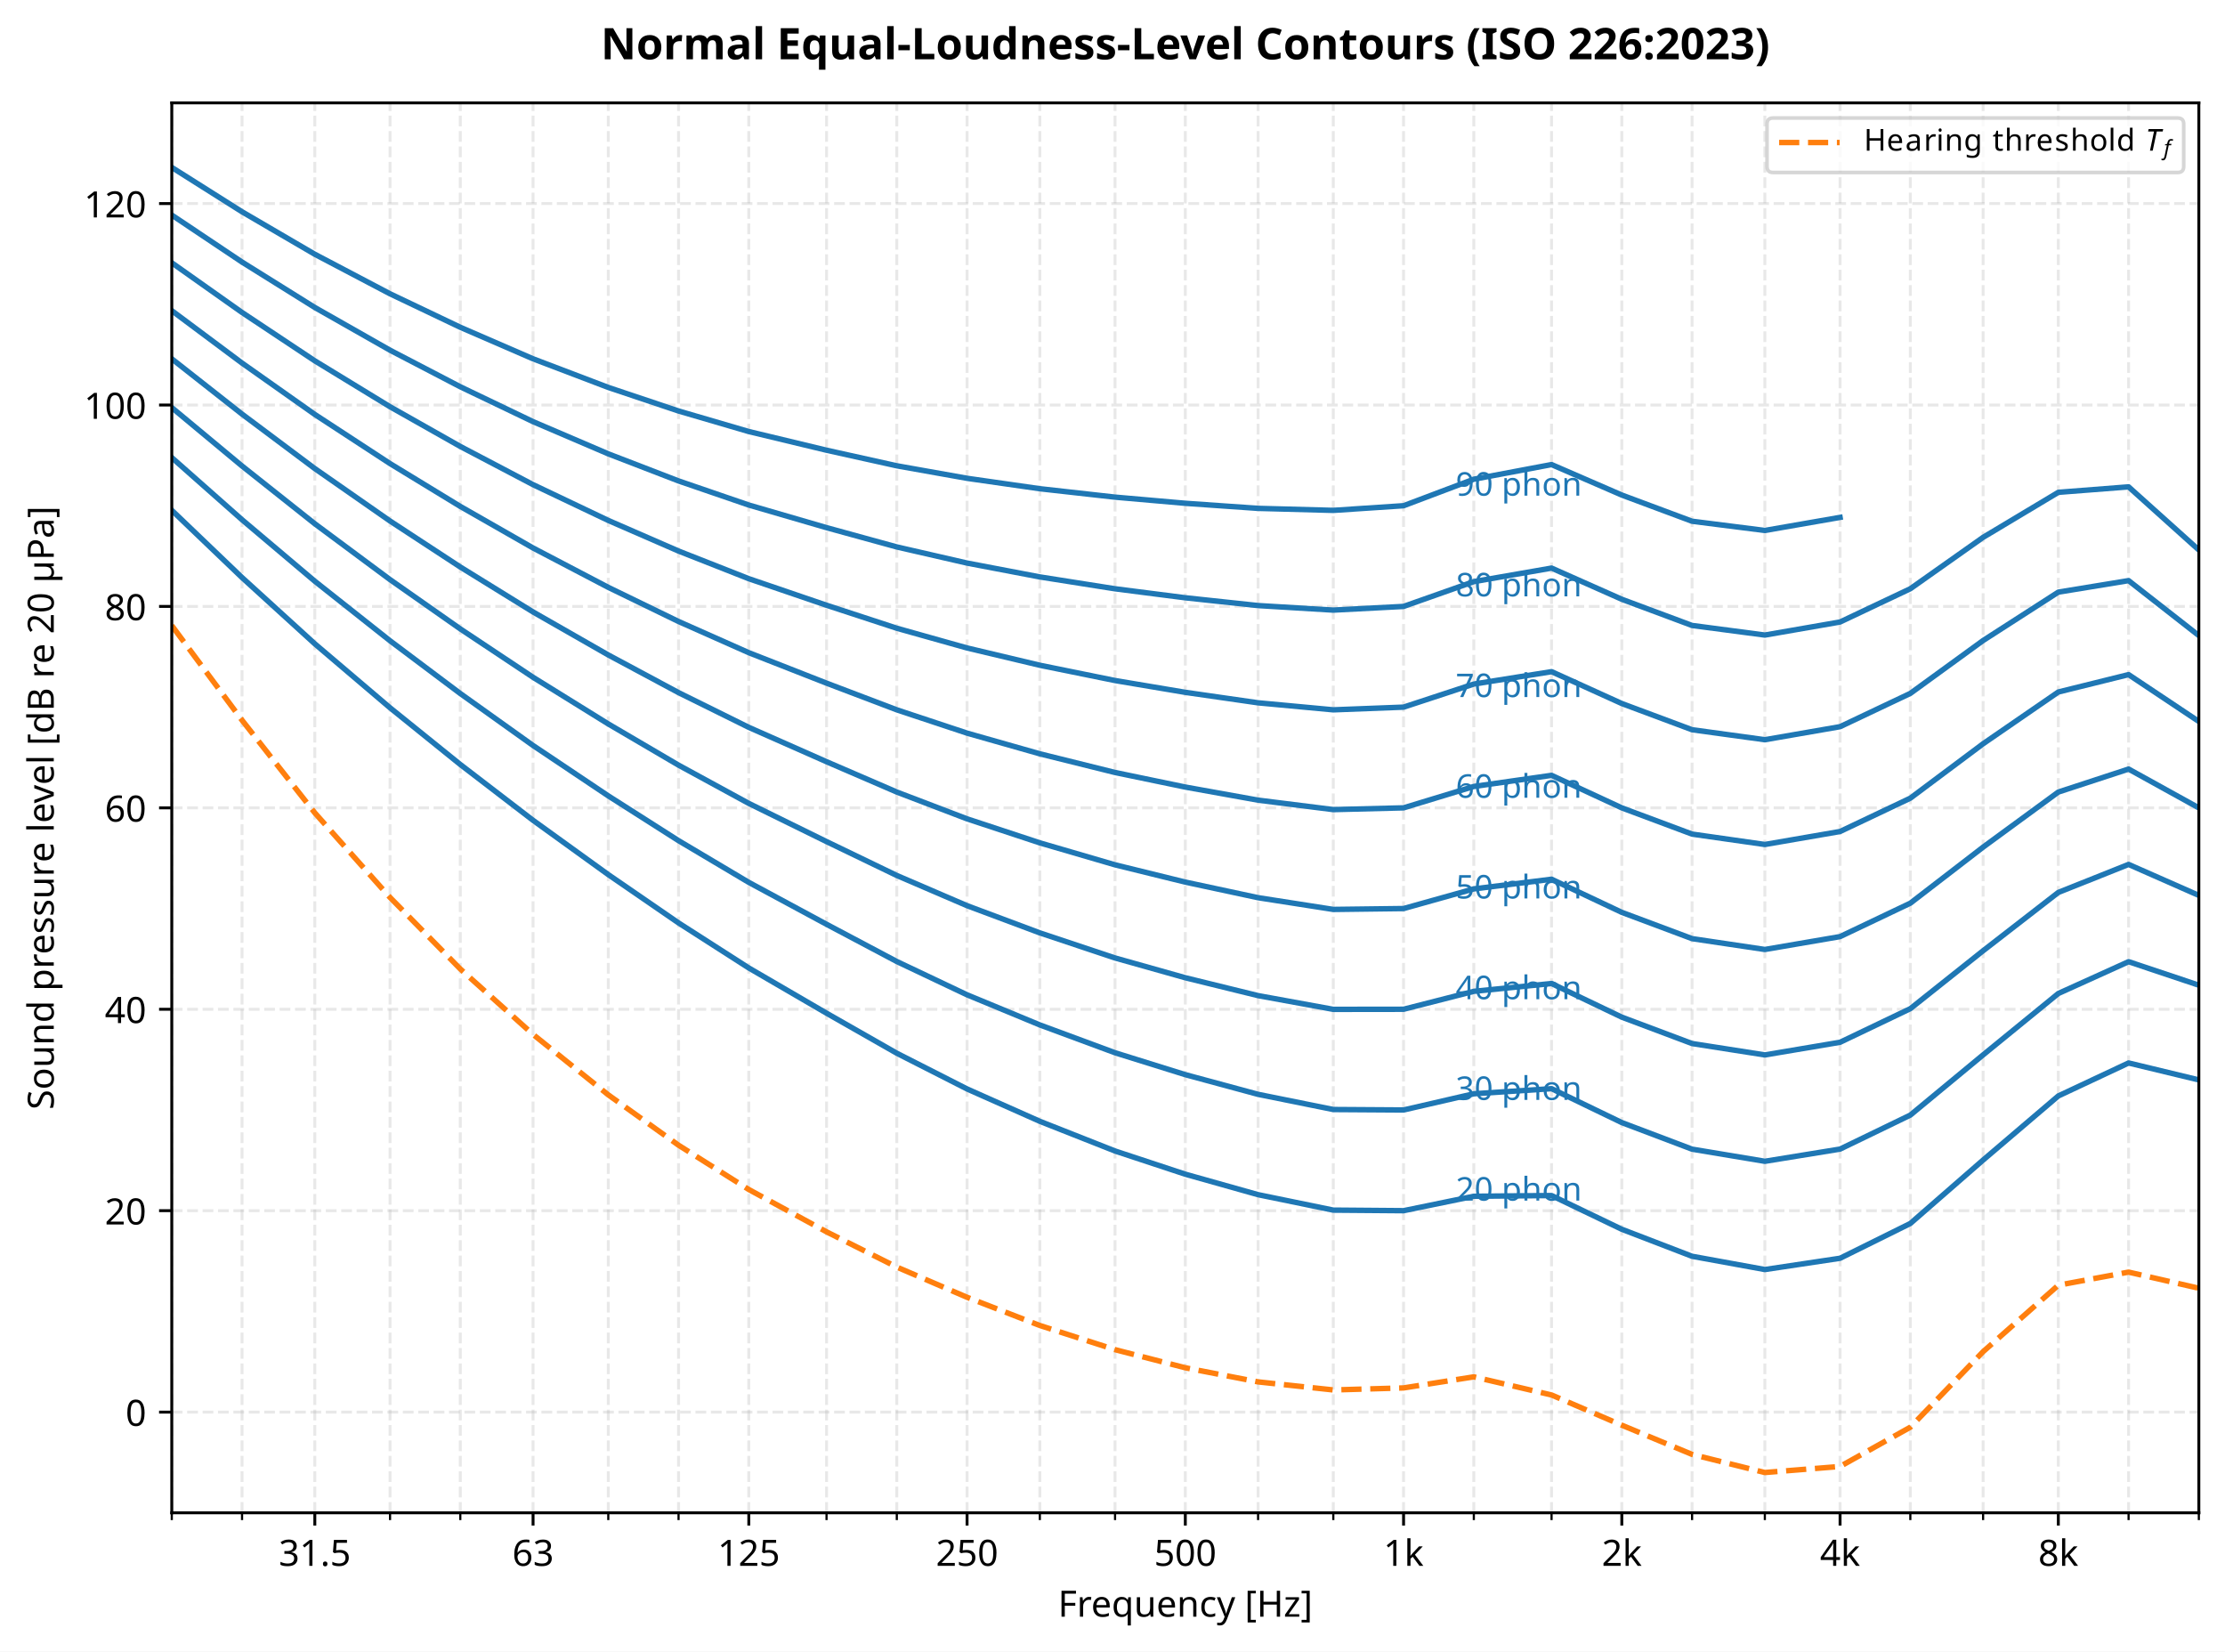
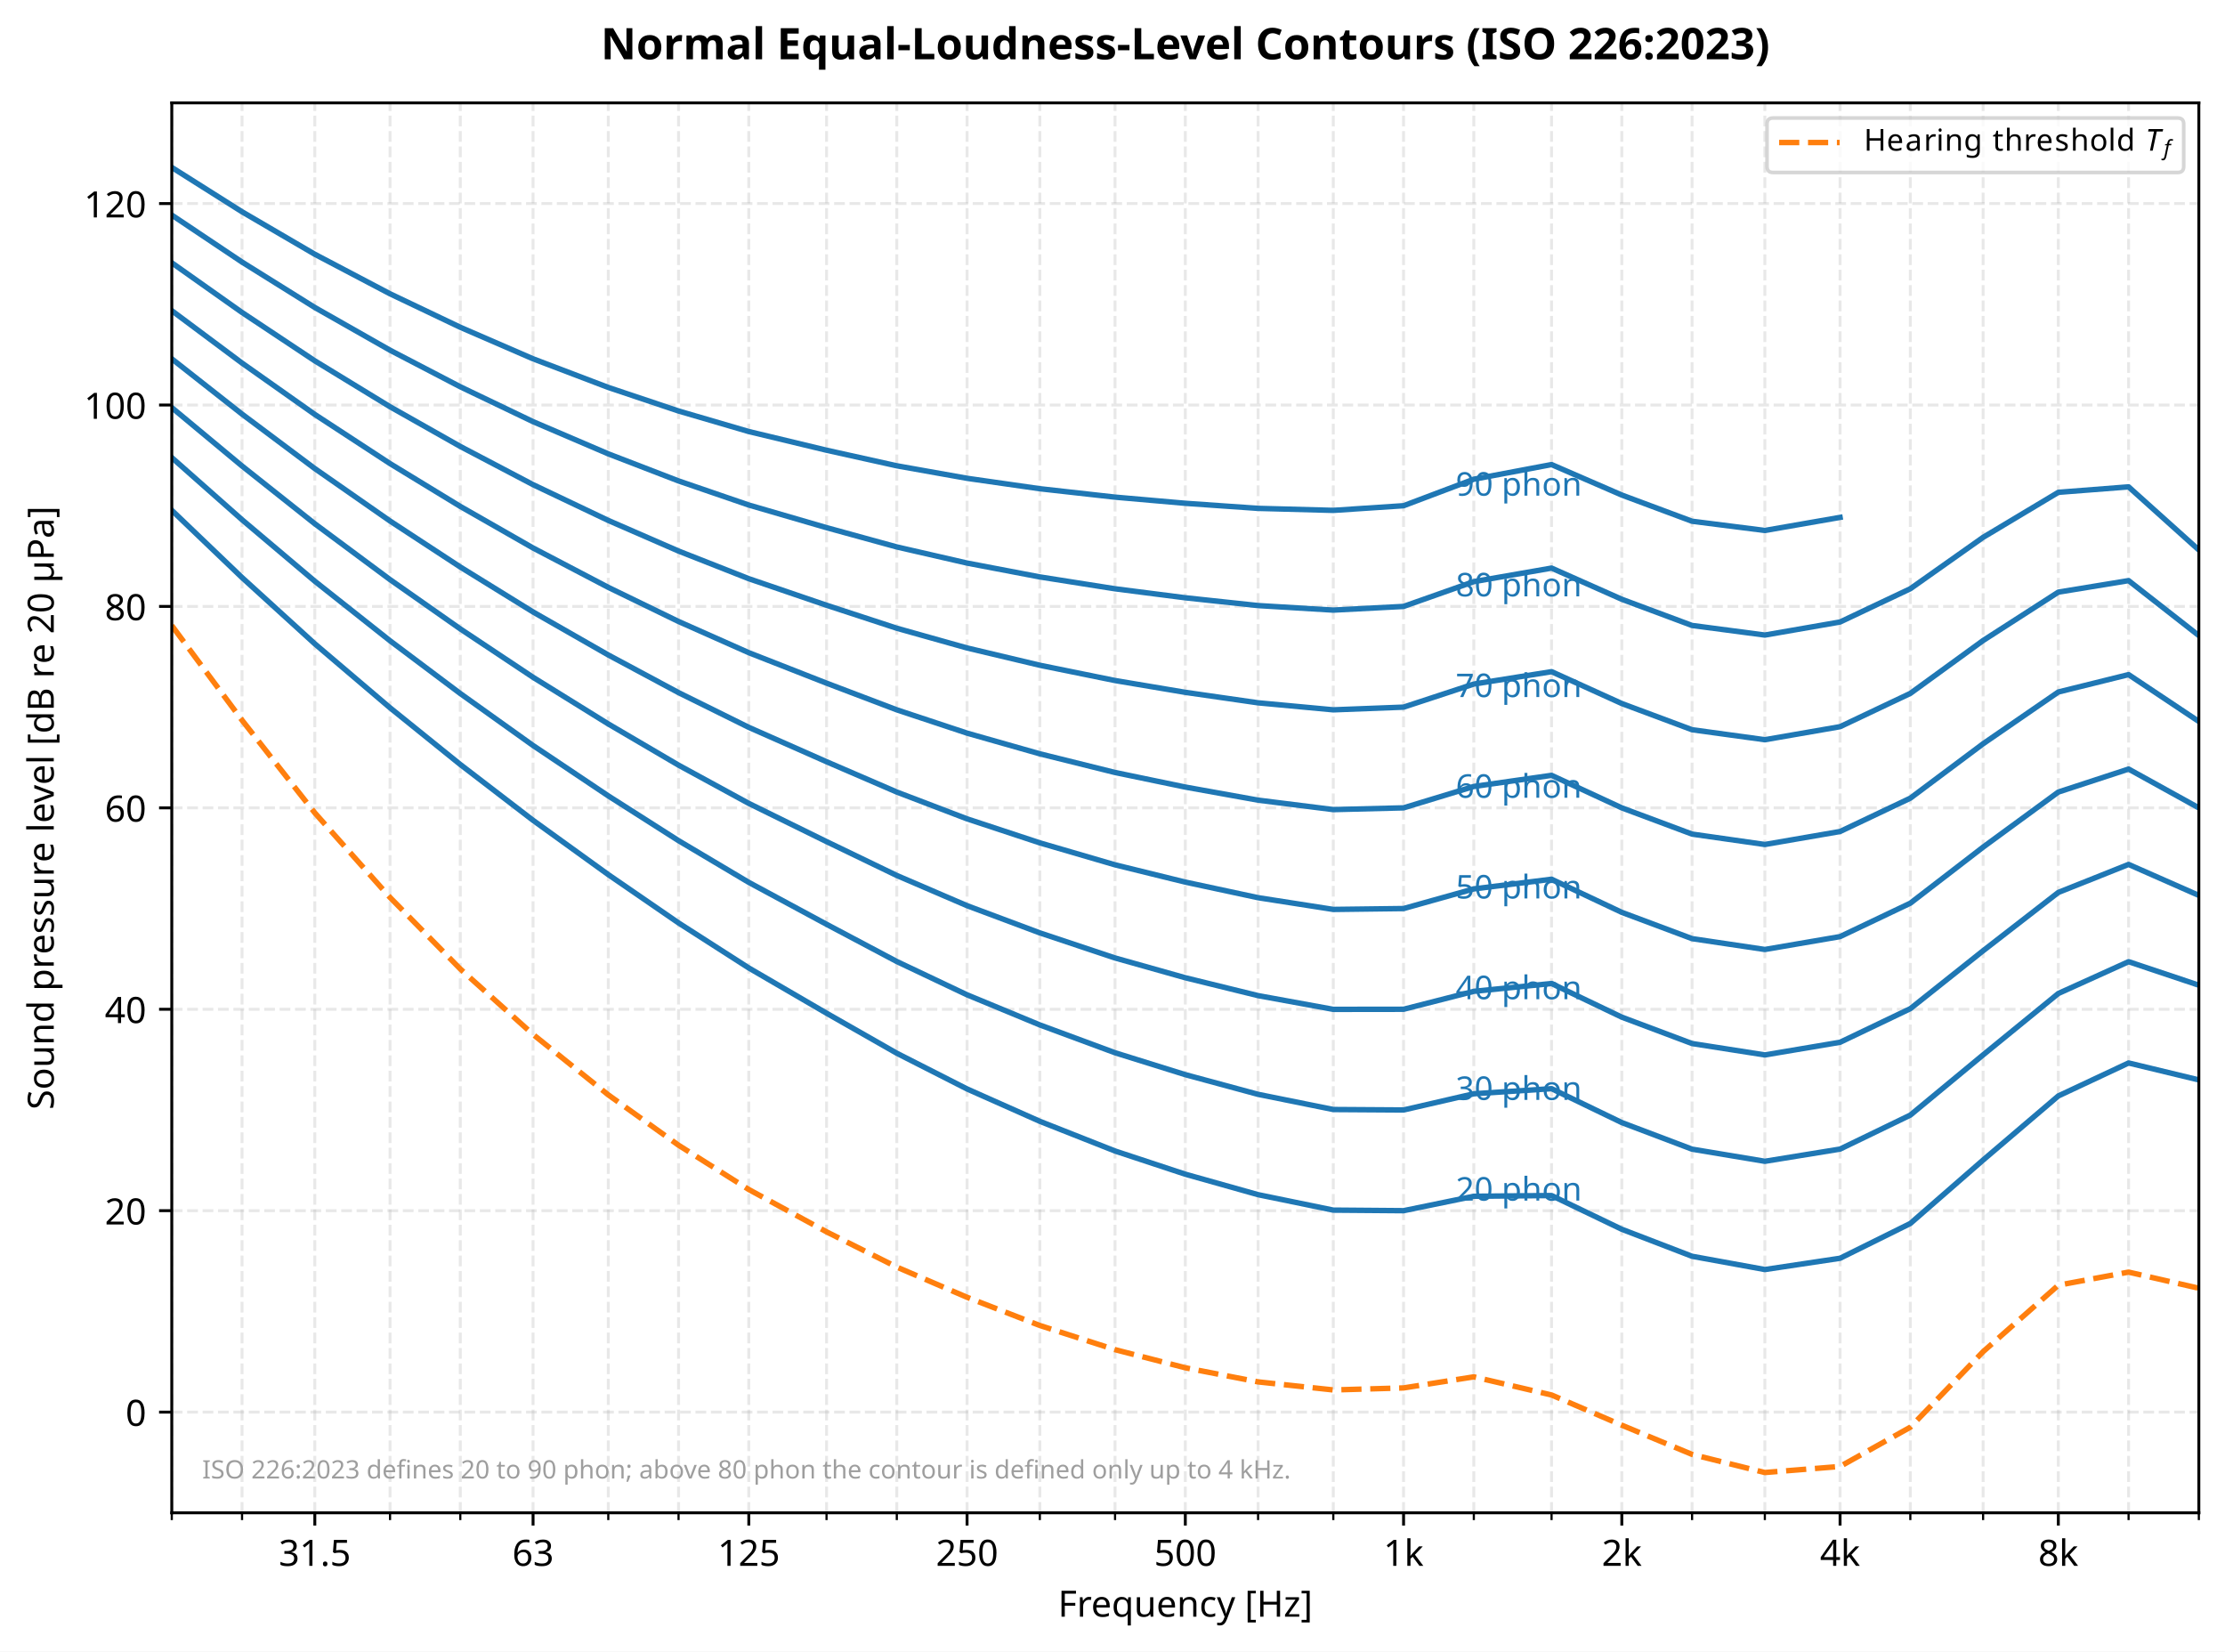
<svg xmlns="http://www.w3.org/2000/svg" xmlns:xlink="http://www.w3.org/1999/xlink" width="612.488pt" height="454.6pt" viewBox="0 0 612.488 454.6" version="1.1">
  <defs>
    <style type="text/css">*{stroke-linejoin: round; stroke-linecap: butt}</style>
  </defs>
  <g id="figure_1">
    <g id="patch_1">
      <path d="M 0 454.6  L 612.488 454.6  L 612.488 0  L 0 0  z " style="fill: #ffffff" />
    </g>
    <g id="axes_1">
      <g id="patch_2">
        <path d="M 47.288 416.398  L 605.288 416.398  L 605.288 28.318  L 47.288 28.318  z " style="fill: #ffffff" />
      </g>
      <g id="matplotlib.axis_1">
        <g id="xtick_1">
          <g id="line2d_1">
            <path d="M 86.661 416.398  L 86.661 28.318  " clip-path="url(#p8d607be130)" style="fill: none; stroke-dasharray: 2.96,1.28; stroke-dashoffset: 0; stroke: #b0b0b0; stroke-opacity: 0.3; stroke-width: 0.8" />
          </g>
          <g id="line2d_2">
            <defs>
              <path id="m3d27035b55" d="M 0 0  L 0 3.5  " style="stroke: #000000; stroke-width: 0.8" />
            </defs>
            <g>
              <use xlink:href="#m3d27035b55" x="86.661" y="416.398" style="stroke: #000000; stroke-width: 0.8" />
            </g>
          </g>
          <g id="text_1">
            <text style="font-size: 10px; font-family: sans-serif; text-anchor: middle" x="86.661" y="430.996" transform="rotate(-0 86.66141 430.9958)">31.5</text>
          </g>
        </g>
        <g id="xtick_2">
          <g id="line2d_3">
            <path d="M 146.741 416.398  L 146.741 28.318  " clip-path="url(#p8d607be130)" style="fill: none; stroke-dasharray: 2.96,1.28; stroke-dashoffset: 0; stroke: #b0b0b0; stroke-opacity: 0.3; stroke-width: 0.8" />
          </g>
          <g id="line2d_4">
            <g>
              <use xlink:href="#m3d27035b55" x="146.741" y="416.398" style="stroke: #000000; stroke-width: 0.8" />
            </g>
          </g>
          <g id="text_2">
            <text style="font-size: 10px; font-family: sans-serif; text-anchor: middle" x="146.741" y="430.996" transform="rotate(-0 146.7408 430.9958)">63</text>
          </g>
        </g>
        <g id="xtick_3">
          <g id="line2d_5">
            <path d="M 206.13 416.398  L 206.13 28.318  " clip-path="url(#p8d607be130)" style="fill: none; stroke-dasharray: 2.96,1.28; stroke-dashoffset: 0; stroke: #b0b0b0; stroke-opacity: 0.3; stroke-width: 0.8" />
          </g>
          <g id="line2d_6">
            <g>
              <use xlink:href="#m3d27035b55" x="206.13" y="416.398" style="stroke: #000000; stroke-width: 0.8" />
            </g>
          </g>
          <g id="text_3">
            <text style="font-size: 10px; font-family: sans-serif; text-anchor: middle" x="206.13" y="430.996" transform="rotate(-0 206.1295 430.9958)">125</text>
          </g>
        </g>
        <g id="xtick_4">
          <g id="line2d_7">
            <path d="M 266.209 416.398  L 266.209 28.318  " clip-path="url(#p8d607be130)" style="fill: none; stroke-dasharray: 2.96,1.28; stroke-dashoffset: 0; stroke: #b0b0b0; stroke-opacity: 0.3; stroke-width: 0.8" />
          </g>
          <g id="line2d_8">
            <g>
              <use xlink:href="#m3d27035b55" x="266.209" y="416.398" style="stroke: #000000; stroke-width: 0.8" />
            </g>
          </g>
          <g id="text_4">
            <text style="font-size: 10px; font-family: sans-serif; text-anchor: middle" x="266.209" y="430.996" transform="rotate(-0 266.2089 430.9958)">250</text>
          </g>
        </g>
        <g id="xtick_5">
          <g id="line2d_9">
            <path d="M 326.288 416.398  L 326.288 28.318  " clip-path="url(#p8d607be130)" style="fill: none; stroke-dasharray: 2.96,1.28; stroke-dashoffset: 0; stroke: #b0b0b0; stroke-opacity: 0.3; stroke-width: 0.8" />
          </g>
          <g id="line2d_10">
            <g>
              <use xlink:href="#m3d27035b55" x="326.288" y="416.398" style="stroke: #000000; stroke-width: 0.8" />
            </g>
          </g>
          <g id="text_5">
            <text style="font-size: 10px; font-family: sans-serif; text-anchor: middle" x="326.288" y="430.996" transform="rotate(-0 326.2883 430.9958)">500</text>
          </g>
        </g>
        <g id="xtick_6">
          <g id="line2d_11">
            <path d="M 386.368 416.398  L 386.368 28.318  " clip-path="url(#p8d607be130)" style="fill: none; stroke-dasharray: 2.96,1.28; stroke-dashoffset: 0; stroke: #b0b0b0; stroke-opacity: 0.3; stroke-width: 0.8" />
          </g>
          <g id="line2d_12">
            <g>
              <use xlink:href="#m3d27035b55" x="386.368" y="416.398" style="stroke: #000000; stroke-width: 0.8" />
            </g>
          </g>
          <g id="text_6">
            <text style="font-size: 10px; font-family: sans-serif; text-anchor: middle" x="386.368" y="430.997" transform="rotate(-0 386.3677 430.9966)">1k</text>
          </g>
        </g>
        <g id="xtick_7">
          <g id="line2d_13">
            <path d="M 446.447 416.398  L 446.447 28.318  " clip-path="url(#p8d607be130)" style="fill: none; stroke-dasharray: 2.96,1.28; stroke-dashoffset: 0; stroke: #b0b0b0; stroke-opacity: 0.3; stroke-width: 0.8" />
          </g>
          <g id="line2d_14">
            <g>
              <use xlink:href="#m3d27035b55" x="446.447" y="416.398" style="stroke: #000000; stroke-width: 0.8" />
            </g>
          </g>
          <g id="text_7">
            <text style="font-size: 10px; font-family: sans-serif; text-anchor: middle" x="446.447" y="430.997" transform="rotate(-0 446.447 430.9966)">2k</text>
          </g>
        </g>
        <g id="xtick_8">
          <g id="line2d_15">
            <path d="M 506.526 416.398  L 506.526 28.318  " clip-path="url(#p8d607be130)" style="fill: none; stroke-dasharray: 2.96,1.28; stroke-dashoffset: 0; stroke: #b0b0b0; stroke-opacity: 0.3; stroke-width: 0.8" />
          </g>
          <g id="line2d_16">
            <g>
              <use xlink:href="#m3d27035b55" x="506.526" y="416.398" style="stroke: #000000; stroke-width: 0.8" />
            </g>
          </g>
          <g id="text_8">
            <text style="font-size: 10px; font-family: sans-serif; text-anchor: middle" x="506.526" y="430.997" transform="rotate(-0 506.5264 430.9966)">4k</text>
          </g>
        </g>
        <g id="xtick_9">
          <g id="line2d_17">
            <path d="M 566.606 416.398  L 566.606 28.318  " clip-path="url(#p8d607be130)" style="fill: none; stroke-dasharray: 2.96,1.28; stroke-dashoffset: 0; stroke: #b0b0b0; stroke-opacity: 0.3; stroke-width: 0.8" />
          </g>
          <g id="line2d_18">
            <g>
              <use xlink:href="#m3d27035b55" x="566.606" y="416.398" style="stroke: #000000; stroke-width: 0.8" />
            </g>
          </g>
          <g id="text_9">
            <text style="font-size: 10px; font-family: sans-serif; text-anchor: middle" x="566.606" y="430.997" transform="rotate(-0 566.6058 430.9966)">8k</text>
          </g>
        </g>
        <g id="xtick_10">
          <g id="line2d_19">
            <path d="M 47.288 416.398  L 47.288 28.318  " clip-path="url(#p8d607be130)" style="fill: none; stroke-dasharray: 2.96,1.28; stroke-dashoffset: 0; stroke: #b0b0b0; stroke-opacity: 0.3; stroke-width: 0.8" />
          </g>
          <g id="line2d_20">
            <defs>
              <path id="md1b22fa4b4" d="M 0 0  L 0 2  " style="stroke: #000000; stroke-width: 0.6" />
            </defs>
            <g>
              <use xlink:href="#md1b22fa4b4" x="47.288" y="416.398" style="stroke: #000000; stroke-width: 0.6" />
            </g>
          </g>
        </g>
        <g id="xtick_11">
          <g id="line2d_21">
            <path d="M 66.63 416.398  L 66.63 28.318  " clip-path="url(#p8d607be130)" style="fill: none; stroke-dasharray: 2.96,1.28; stroke-dashoffset: 0; stroke: #b0b0b0; stroke-opacity: 0.3; stroke-width: 0.8" />
          </g>
          <g id="line2d_22">
            <g>
              <use xlink:href="#md1b22fa4b4" x="66.63" y="416.398" style="stroke: #000000; stroke-width: 0.6" />
            </g>
          </g>
        </g>
        <g id="xtick_12">
          <g id="line2d_23">
            <path d="M 107.368 416.398  L 107.368 28.318  " clip-path="url(#p8d607be130)" style="fill: none; stroke-dasharray: 2.96,1.28; stroke-dashoffset: 0; stroke: #b0b0b0; stroke-opacity: 0.3; stroke-width: 0.8" />
          </g>
          <g id="line2d_24">
            <g>
              <use xlink:href="#md1b22fa4b4" x="107.368" y="416.398" style="stroke: #000000; stroke-width: 0.6" />
            </g>
          </g>
        </g>
        <g id="xtick_13">
          <g id="line2d_25">
            <path d="M 126.709 416.398  L 126.709 28.318  " clip-path="url(#p8d607be130)" style="fill: none; stroke-dasharray: 2.96,1.28; stroke-dashoffset: 0; stroke: #b0b0b0; stroke-opacity: 0.3; stroke-width: 0.8" />
          </g>
          <g id="line2d_26">
            <g>
              <use xlink:href="#md1b22fa4b4" x="126.709" y="416.398" style="stroke: #000000; stroke-width: 0.6" />
            </g>
          </g>
        </g>
        <g id="xtick_14">
          <g id="line2d_27">
            <path d="M 167.447 416.398  L 167.447 28.318  " clip-path="url(#p8d607be130)" style="fill: none; stroke-dasharray: 2.96,1.28; stroke-dashoffset: 0; stroke: #b0b0b0; stroke-opacity: 0.3; stroke-width: 0.8" />
          </g>
          <g id="line2d_28">
            <g>
              <use xlink:href="#md1b22fa4b4" x="167.447" y="416.398" style="stroke: #000000; stroke-width: 0.6" />
            </g>
          </g>
        </g>
        <g id="xtick_15">
          <g id="line2d_29">
            <path d="M 186.788 416.398  L 186.788 28.318  " clip-path="url(#p8d607be130)" style="fill: none; stroke-dasharray: 2.96,1.28; stroke-dashoffset: 0; stroke: #b0b0b0; stroke-opacity: 0.3; stroke-width: 0.8" />
          </g>
          <g id="line2d_30">
            <g>
              <use xlink:href="#md1b22fa4b4" x="186.788" y="416.398" style="stroke: #000000; stroke-width: 0.6" />
            </g>
          </g>
        </g>
        <g id="xtick_16">
          <g id="line2d_31">
            <path d="M 227.526 416.398  L 227.526 28.318  " clip-path="url(#p8d607be130)" style="fill: none; stroke-dasharray: 2.96,1.28; stroke-dashoffset: 0; stroke: #b0b0b0; stroke-opacity: 0.3; stroke-width: 0.8" />
          </g>
          <g id="line2d_32">
            <g>
              <use xlink:href="#md1b22fa4b4" x="227.526" y="416.398" style="stroke: #000000; stroke-width: 0.6" />
            </g>
          </g>
        </g>
        <g id="xtick_17">
          <g id="line2d_33">
            <path d="M 246.868 416.398  L 246.868 28.318  " clip-path="url(#p8d607be130)" style="fill: none; stroke-dasharray: 2.96,1.28; stroke-dashoffset: 0; stroke: #b0b0b0; stroke-opacity: 0.3; stroke-width: 0.8" />
          </g>
          <g id="line2d_34">
            <g>
              <use xlink:href="#md1b22fa4b4" x="246.868" y="416.398" style="stroke: #000000; stroke-width: 0.6" />
            </g>
          </g>
        </g>
        <g id="xtick_18">
          <g id="line2d_35">
            <path d="M 286.241 416.398  L 286.241 28.318  " clip-path="url(#p8d607be130)" style="fill: none; stroke-dasharray: 2.96,1.28; stroke-dashoffset: 0; stroke: #b0b0b0; stroke-opacity: 0.3; stroke-width: 0.8" />
          </g>
          <g id="line2d_36">
            <g>
              <use xlink:href="#md1b22fa4b4" x="286.241" y="416.398" style="stroke: #000000; stroke-width: 0.6" />
            </g>
          </g>
        </g>
        <g id="xtick_19">
          <g id="line2d_37">
            <path d="M 306.947 416.398  L 306.947 28.318  " clip-path="url(#p8d607be130)" style="fill: none; stroke-dasharray: 2.96,1.28; stroke-dashoffset: 0; stroke: #b0b0b0; stroke-opacity: 0.3; stroke-width: 0.8" />
          </g>
          <g id="line2d_38">
            <g>
              <use xlink:href="#md1b22fa4b4" x="306.947" y="416.398" style="stroke: #000000; stroke-width: 0.6" />
            </g>
          </g>
        </g>
        <g id="xtick_20">
          <g id="line2d_39">
            <path d="M 346.32 416.398  L 346.32 28.318  " clip-path="url(#p8d607be130)" style="fill: none; stroke-dasharray: 2.96,1.28; stroke-dashoffset: 0; stroke: #b0b0b0; stroke-opacity: 0.3; stroke-width: 0.8" />
          </g>
          <g id="line2d_40">
            <g>
              <use xlink:href="#md1b22fa4b4" x="346.32" y="416.398" style="stroke: #000000; stroke-width: 0.6" />
            </g>
          </g>
        </g>
        <g id="xtick_21">
          <g id="line2d_41">
            <path d="M 367.026 416.398  L 367.026 28.318  " clip-path="url(#p8d607be130)" style="fill: none; stroke-dasharray: 2.96,1.28; stroke-dashoffset: 0; stroke: #b0b0b0; stroke-opacity: 0.3; stroke-width: 0.8" />
          </g>
          <g id="line2d_42">
            <g>
              <use xlink:href="#md1b22fa4b4" x="367.026" y="416.398" style="stroke: #000000; stroke-width: 0.6" />
            </g>
          </g>
        </g>
        <g id="xtick_22">
          <g id="line2d_43">
            <path d="M 405.709 416.398  L 405.709 28.318  " clip-path="url(#p8d607be130)" style="fill: none; stroke-dasharray: 2.96,1.28; stroke-dashoffset: 0; stroke: #b0b0b0; stroke-opacity: 0.3; stroke-width: 0.8" />
          </g>
          <g id="line2d_44">
            <g>
              <use xlink:href="#md1b22fa4b4" x="405.709" y="416.398" style="stroke: #000000; stroke-width: 0.6" />
            </g>
          </g>
        </g>
        <g id="xtick_23">
          <g id="line2d_45">
            <path d="M 427.106 416.398  L 427.106 28.318  " clip-path="url(#p8d607be130)" style="fill: none; stroke-dasharray: 2.96,1.28; stroke-dashoffset: 0; stroke: #b0b0b0; stroke-opacity: 0.3; stroke-width: 0.8" />
          </g>
          <g id="line2d_46">
            <g>
              <use xlink:href="#md1b22fa4b4" x="427.106" y="416.398" style="stroke: #000000; stroke-width: 0.6" />
            </g>
          </g>
        </g>
        <g id="xtick_24">
          <g id="line2d_47">
            <path d="M 465.788 416.398  L 465.788 28.318  " clip-path="url(#p8d607be130)" style="fill: none; stroke-dasharray: 2.96,1.28; stroke-dashoffset: 0; stroke: #b0b0b0; stroke-opacity: 0.3; stroke-width: 0.8" />
          </g>
          <g id="line2d_48">
            <g>
              <use xlink:href="#md1b22fa4b4" x="465.788" y="416.398" style="stroke: #000000; stroke-width: 0.6" />
            </g>
          </g>
        </g>
        <g id="xtick_25">
          <g id="line2d_49">
            <path d="M 485.82 416.398  L 485.82 28.318  " clip-path="url(#p8d607be130)" style="fill: none; stroke-dasharray: 2.96,1.28; stroke-dashoffset: 0; stroke: #b0b0b0; stroke-opacity: 0.3; stroke-width: 0.8" />
          </g>
          <g id="line2d_50">
            <g>
              <use xlink:href="#md1b22fa4b4" x="485.82" y="416.398" style="stroke: #000000; stroke-width: 0.6" />
            </g>
          </g>
        </g>
        <g id="xtick_26">
          <g id="line2d_51">
            <path d="M 525.868 416.398  L 525.868 28.318  " clip-path="url(#p8d607be130)" style="fill: none; stroke-dasharray: 2.96,1.28; stroke-dashoffset: 0; stroke: #b0b0b0; stroke-opacity: 0.3; stroke-width: 0.8" />
          </g>
          <g id="line2d_52">
            <g>
              <use xlink:href="#md1b22fa4b4" x="525.868" y="416.398" style="stroke: #000000; stroke-width: 0.6" />
            </g>
          </g>
        </g>
        <g id="xtick_27">
          <g id="line2d_53">
            <path d="M 545.9 416.398  L 545.9 28.318  " clip-path="url(#p8d607be130)" style="fill: none; stroke-dasharray: 2.96,1.28; stroke-dashoffset: 0; stroke: #b0b0b0; stroke-opacity: 0.3; stroke-width: 0.8" />
          </g>
          <g id="line2d_54">
            <g>
              <use xlink:href="#md1b22fa4b4" x="545.9" y="416.398" style="stroke: #000000; stroke-width: 0.6" />
            </g>
          </g>
        </g>
        <g id="xtick_28">
          <g id="line2d_55">
            <path d="M 585.947 416.398  L 585.947 28.318  " clip-path="url(#p8d607be130)" style="fill: none; stroke-dasharray: 2.96,1.28; stroke-dashoffset: 0; stroke: #b0b0b0; stroke-opacity: 0.3; stroke-width: 0.8" />
          </g>
          <g id="line2d_56">
            <g>
              <use xlink:href="#md1b22fa4b4" x="585.947" y="416.398" style="stroke: #000000; stroke-width: 0.6" />
            </g>
          </g>
        </g>
        <g id="xtick_29">
          <g id="line2d_57">
            <path d="M 605.288 416.398  L 605.288 28.318  " clip-path="url(#p8d607be130)" style="fill: none; stroke-dasharray: 2.96,1.28; stroke-dashoffset: 0; stroke: #b0b0b0; stroke-opacity: 0.3; stroke-width: 0.8" />
          </g>
          <g id="line2d_58">
            <g>
              <use xlink:href="#md1b22fa4b4" x="605.288" y="416.398" style="stroke: #000000; stroke-width: 0.6" />
            </g>
          </g>
        </g>
        <g id="text_10">
          <text style="font-size: 10px; font-family: sans-serif; text-anchor: middle" x="326.288" y="444.997" transform="rotate(-0 326.2883 444.9973)">Frequency [Hz]</text>
        </g>
      </g>
      <g id="matplotlib.axis_2">
        <g id="ytick_1">
          <g id="line2d_59">
            <path d="M 47.288 388.678  L 605.288 388.678  " clip-path="url(#p8d607be130)" style="fill: none; stroke-dasharray: 2.96,1.28; stroke-dashoffset: 0; stroke: #b0b0b0; stroke-opacity: 0.3; stroke-width: 0.8" />
          </g>
          <g id="line2d_60">
            <defs>
              <path id="mef640d9f3a" d="M 0 0  L -3.5 0  " style="stroke: #000000; stroke-width: 0.8" />
            </defs>
            <g>
              <use xlink:href="#mef640d9f3a" x="47.288" y="388.678" style="stroke: #000000; stroke-width: 0.8" />
            </g>
          </g>
          <g id="text_11">
            <text style="font-size: 10px; font-family: sans-serif; text-anchor: end" x="40.288" y="392.477" transform="rotate(-0 40.28828 392.477)">0</text>
          </g>
        </g>
        <g id="ytick_2">
          <g id="line2d_61">
            <path d="M 47.288 333.238  L 605.288 333.238  " clip-path="url(#p8d607be130)" style="fill: none; stroke-dasharray: 2.96,1.28; stroke-dashoffset: 0; stroke: #b0b0b0; stroke-opacity: 0.3; stroke-width: 0.8" />
          </g>
          <g id="line2d_62">
            <g>
              <use xlink:href="#mef640d9f3a" x="47.288" y="333.238" style="stroke: #000000; stroke-width: 0.8" />
            </g>
          </g>
          <g id="text_12">
            <text style="font-size: 10px; font-family: sans-serif; text-anchor: end" x="40.288" y="337.037" transform="rotate(-0 40.28828 337.037)">20</text>
          </g>
        </g>
        <g id="ytick_3">
          <g id="line2d_63">
            <path d="M 47.288 277.798  L 605.288 277.798  " clip-path="url(#p8d607be130)" style="fill: none; stroke-dasharray: 2.96,1.28; stroke-dashoffset: 0; stroke: #b0b0b0; stroke-opacity: 0.3; stroke-width: 0.8" />
          </g>
          <g id="line2d_64">
            <g>
              <use xlink:href="#mef640d9f3a" x="47.288" y="277.798" style="stroke: #000000; stroke-width: 0.8" />
            </g>
          </g>
          <g id="text_13">
            <text style="font-size: 10px; font-family: sans-serif; text-anchor: end" x="40.288" y="281.597" transform="rotate(-0 40.28828 281.597)">40</text>
          </g>
        </g>
        <g id="ytick_4">
          <g id="line2d_65">
            <path d="M 47.288 222.358  L 605.288 222.358  " clip-path="url(#p8d607be130)" style="fill: none; stroke-dasharray: 2.96,1.28; stroke-dashoffset: 0; stroke: #b0b0b0; stroke-opacity: 0.3; stroke-width: 0.8" />
          </g>
          <g id="line2d_66">
            <g>
              <use xlink:href="#mef640d9f3a" x="47.288" y="222.358" style="stroke: #000000; stroke-width: 0.8" />
            </g>
          </g>
          <g id="text_14">
            <text style="font-size: 10px; font-family: sans-serif; text-anchor: end" x="40.288" y="226.157" transform="rotate(-0 40.28828 226.157)">60</text>
          </g>
        </g>
        <g id="ytick_5">
          <g id="line2d_67">
            <path d="M 47.288 166.918  L 605.288 166.918  " clip-path="url(#p8d607be130)" style="fill: none; stroke-dasharray: 2.96,1.28; stroke-dashoffset: 0; stroke: #b0b0b0; stroke-opacity: 0.3; stroke-width: 0.8" />
          </g>
          <g id="line2d_68">
            <g>
              <use xlink:href="#mef640d9f3a" x="47.288" y="166.918" style="stroke: #000000; stroke-width: 0.8" />
            </g>
          </g>
          <g id="text_15">
            <text style="font-size: 10px; font-family: sans-serif; text-anchor: end" x="40.288" y="170.717" transform="rotate(-0 40.28828 170.717)">80</text>
          </g>
        </g>
        <g id="ytick_6">
          <g id="line2d_69">
            <path d="M 47.288 111.478  L 605.288 111.478  " clip-path="url(#p8d607be130)" style="fill: none; stroke-dasharray: 2.96,1.28; stroke-dashoffset: 0; stroke: #b0b0b0; stroke-opacity: 0.3; stroke-width: 0.8" />
          </g>
          <g id="line2d_70">
            <g>
              <use xlink:href="#mef640d9f3a" x="47.288" y="111.478" style="stroke: #000000; stroke-width: 0.8" />
            </g>
          </g>
          <g id="text_16">
            <text style="font-size: 10px; font-family: sans-serif; text-anchor: end" x="40.288" y="115.277" transform="rotate(-0 40.28828 115.277)">100</text>
          </g>
        </g>
        <g id="ytick_7">
          <g id="line2d_71">
            <path d="M 47.288 56.038  L 605.288 56.038  " clip-path="url(#p8d607be130)" style="fill: none; stroke-dasharray: 2.96,1.28; stroke-dashoffset: 0; stroke: #b0b0b0; stroke-opacity: 0.3; stroke-width: 0.8" />
          </g>
          <g id="line2d_72">
            <g>
              <use xlink:href="#mef640d9f3a" x="47.288" y="56.038" style="stroke: #000000; stroke-width: 0.8" />
            </g>
          </g>
          <g id="text_17">
            <text style="font-size: 10px; font-family: sans-serif; text-anchor: end" x="40.288" y="59.837" transform="rotate(-0 40.28828 59.83695)">120</text>
          </g>
        </g>
        <g id="text_18">
          <text style="font-size: 10px; font-family: sans-serif; text-anchor: middle" x="14.798" y="222.358" transform="rotate(-90 14.79844 222.3581)">Sound pressure level [dB re 20 µPa]</text>
        </g>
      </g>
      <g id="line2d_73">
        <path d="M 47.288 140.461  L 66.63 158.972  L 86.661 177.21  L 107.368 194.819  L 126.709 210.425  L 146.741 225.796  L 167.447 240.737  L 186.788 254.033  L 206.13 266.433  L 227.526 278.884  L 246.868 289.901  L 266.209 299.734  L 286.241 308.641  L 306.947 316.815  L 326.288 323.198  L 346.32 328.832  L 367.026 333.085  L 386.368 333.238  L 405.709 329.269  L 427.106 329.07  L 446.447 338.357  L 465.788 345.79  L 485.82 349.439  L 506.526 346.335  L 525.868 336.761  L 545.9 319.301  L 566.606 301.656  L 585.947 292.581  L 605.288 297.246  " clip-path="url(#p8d607be130)" style="fill: none; stroke: #1f77b4; stroke-width: 1.5; stroke-linecap: square" />
      </g>
      <g id="line2d_74">
        <path d="M 47.288 125.955  L 66.63 143.058  L 86.661 159.979  L 107.368 176.373  L 126.709 190.893  L 146.741 205.2  L 167.447 219.068  L 186.788 231.387  L 206.13 242.878  L 227.526 254.408  L 246.868 264.655  L 266.209 273.821  L 286.241 282.112  L 306.947 289.772  L 326.288 295.8  L 346.32 301.216  L 367.026 305.394  L 386.368 305.518  L 405.709 301.059  L 427.106 299.655  L 446.447 308.99  L 465.788 316.308  L 485.82 319.644  L 506.526 316.284  L 525.868 306.929  L 545.9 290.355  L 566.606 273.458  L 585.947 264.702  L 605.288 271.173  " clip-path="url(#p8d607be130)" style="fill: none; stroke: #1f77b4; stroke-width: 1.5; stroke-linecap: square" />
      </g>
      <g id="line2d_75">
        <path d="M 47.288 112.19  L 66.63 128.27  L 86.661 144.165  L 107.368 159.538  L 126.709 173.103  L 146.741 186.426  L 167.447 199.265  L 186.788 210.606  L 206.13 221.14  L 227.526 231.65  L 246.868 240.976  L 266.209 249.288  L 286.241 256.776  L 306.947 263.682  L 326.288 269.125  L 346.32 274.044  L 367.026 277.825  L 386.368 277.798  L 405.709 272.86  L 427.106 270.714  L 446.447 279.972  L 465.788 287.235  L 485.82 290.367  L 506.526 286.884  L 525.868 277.634  L 545.9 261.694  L 566.606 245.641  L 585.947 237.931  L 605.288 246.458  " clip-path="url(#p8d607be130)" style="fill: none; stroke: #1f77b4; stroke-width: 1.5; stroke-linecap: square" />
      </g>
      <g id="line2d_76">
        <path d="M 47.288 98.767  L 66.63 113.984  L 86.661 128.974  L 107.368 143.406  L 126.709 156.07  L 146.741 168.444  L 167.447 180.277  L 186.788 190.643  L 206.13 200.207  L 227.526 209.661  L 246.868 218.01  L 266.209 225.389  L 286.241 231.997  L 306.947 238.044  L 326.288 242.797  L 346.32 247.09  L 367.026 250.319  L 386.368 250.078  L 405.709 244.665  L 427.106 242.005  L 446.447 251.126  L 465.788 258.361  L 485.82 261.343  L 506.526 257.799  L 525.868 248.6  L 545.9 233.172  L 566.606 218.01  L 585.947 211.681  L 605.288 222.369  " clip-path="url(#p8d607be130)" style="fill: none; stroke: #1f77b4; stroke-width: 1.5; stroke-linecap: square" />
      </g>
      <g id="line2d_77">
        <path d="M 47.288 85.51  L 66.63 99.938  L 86.661 114.076  L 107.368 127.602  L 126.709 139.391  L 146.741 150.833  L 167.447 161.671  L 186.788 171.065  L 206.13 179.654  L 227.526 188.038  L 246.868 195.383  L 266.209 201.796  L 286.241 207.488  L 306.947 212.627  L 326.288 216.64  L 346.32 220.243  L 367.026 222.842  L 386.368 222.358  L 405.709 216.473  L 427.106 213.411  L 446.447 222.365  L 465.788 229.586  L 485.82 232.443  L 506.526 228.87  L 525.868 219.697  L 545.9 204.72  L 566.606 190.472  L 585.947 185.685  L 605.288 198.582  " clip-path="url(#p8d607be130)" style="fill: none; stroke: #1f77b4; stroke-width: 1.5; stroke-linecap: square" />
      </g>
      <g id="line2d_78">
        <path d="M 47.288 72.333  L 66.63 86.009  L 86.661 99.32  L 107.368 111.959  L 126.709 122.884  L 146.741 133.403  L 167.447 143.252  L 186.788 151.675  L 206.13 159.287  L 227.526 166.593  L 246.868 172.923  L 266.209 178.353  L 286.241 183.111  L 306.947 187.318  L 326.288 190.568  L 346.32 193.45  L 367.026 195.381  L 386.368 194.638  L 405.709 188.282  L 427.106 184.874  L 446.447 193.647  L 465.788 200.861  L 485.82 203.606  L 506.526 200.018  L 525.868 190.857  L 545.9 176.303  L 566.606 162.98  L 585.947 159.815  L 605.288 174.944  " clip-path="url(#p8d607be130)" style="fill: none; stroke: #1f77b4; stroke-width: 1.5; stroke-linecap: square" />
      </g>
      <g id="line2d_79">
        <path d="M 47.288 59.197  L 66.63 72.138  L 86.661 84.635  L 107.368 96.395  L 126.709 106.462  L 146.741 116.061  L 167.447 124.924  L 186.788 132.377  L 206.13 139.012  L 227.526 145.236  L 246.868 150.546  L 266.209 154.984  L 286.241 158.8  L 306.947 162.064  L 326.288 164.539  L 346.32 166.683  L 367.026 167.928  L 386.368 166.918  L 405.709 160.091  L 427.106 156.366  L 446.447 164.949  L 465.788 172.16  L 485.82 174.8  L 506.526 171.204  L 525.868 162.05  L 545.9 147.903  L 566.606 135.511  L 585.947 134.006  L 605.288 151.379  " clip-path="url(#p8d607be130)" style="fill: none; stroke: #1f77b4; stroke-width: 1.5; stroke-linecap: square" />
      </g>
      <g id="line2d_80">
        <path d="M 47.288 46.081  L 66.63 58.295  L 86.661 69.985  L 107.368 80.869  L 126.709 90.082  L 146.741 98.764  L 167.447 106.641  L 186.788 113.126  L 206.13 118.782  L 227.526 123.924  L 246.868 128.21  L 266.209 131.653  L 286.241 134.522  L 306.947 136.837  L 326.288 138.53  L 346.32 139.93  L 367.026 140.479  L 386.368 139.198  L 405.709 131.901  L 427.106 127.872  L 446.447 136.263  L 465.788 143.472  L 485.82 146.009  L 506.526 142.409  " clip-path="url(#p8d607be130)" style="fill: none; stroke: #1f77b4; stroke-width: 1.5; stroke-linecap: square" />
      </g>
      <g id="line2d_81">
        <path d="M 47.288 172.185  L 66.63 198.242  L 86.661 223.744  L 107.368 247.029  L 126.709 266.71  L 146.741 284.728  L 167.447 301.36  L 186.788 315.22  L 206.13 327.417  L 227.526 339.059  L 246.868 348.761  L 266.209 357.077  L 286.241 364.839  L 306.947 371.492  L 326.288 376.481  L 346.32 380.362  L 367.026 382.58  L 386.368 382.025  L 405.709 378.976  L 427.106 383.966  L 446.447 392.282  L 465.788 400.321  L 485.82 405.31  L 506.526 403.647  L 525.868 392.836  L 545.9 372.046  L 566.606 353.751  L 585.947 350.147  L 605.288 354.583  " clip-path="url(#p8d607be130)" style="fill: none; stroke-dasharray: 5.55,2.4; stroke-dashoffset: 0; stroke: #ff7f0e; stroke-width: 1.5" />
      </g>
      <g id="patch_3">
        <path d="M 47.288 416.398  L 47.288 28.318  " style="fill: none; stroke: #000000; stroke-width: 0.8; stroke-linejoin: miter; stroke-linecap: square" />
      </g>
      <g id="patch_4">
        <path d="M 605.288 416.398  L 605.288 28.318  " style="fill: none; stroke: #000000; stroke-width: 0.8; stroke-linejoin: miter; stroke-linecap: square" />
      </g>
      <g id="patch_5">
        <path d="M 47.288 416.398  L 605.288 416.398  " style="fill: none; stroke: #000000; stroke-width: 0.8; stroke-linejoin: miter; stroke-linecap: square" />
      </g>
      <g id="patch_6">
        <path d="M 47.288 28.318  L 605.288 28.318  " style="fill: none; stroke: #000000; stroke-width: 0.8; stroke-linejoin: miter; stroke-linecap: square" />
      </g>
      <g id="text_19">
        <text style="font-size: 9px; font-family: sans-serif; text-anchor: start; fill: #1f77b4" x="400.714" y="330.466" transform="rotate(-0 400.7138 330.4661)">20 phon</text>
      </g>
      <g id="text_20">
        <text style="font-size: 9px; font-family: sans-serif; text-anchor: start; fill: #1f77b4" x="400.714" y="302.746" transform="rotate(-0 400.7138 302.7461)">30 phon</text>
      </g>
      <g id="text_21">
        <text style="font-size: 9px; font-family: sans-serif; text-anchor: start; fill: #1f77b4" x="400.714" y="275.026" transform="rotate(-0 400.7138 275.0261)">40 phon</text>
      </g>
      <g id="text_22">
        <text style="font-size: 9px; font-family: sans-serif; text-anchor: start; fill: #1f77b4" x="400.714" y="247.306" transform="rotate(-0 400.7138 247.3061)">50 phon</text>
      </g>
      <g id="text_23">
        <text style="font-size: 9px; font-family: sans-serif; text-anchor: start; fill: #1f77b4" x="400.714" y="219.586" transform="rotate(-0 400.7138 219.5861)">60 phon</text>
      </g>
      <g id="text_24">
        <text style="font-size: 9px; font-family: sans-serif; text-anchor: start; fill: #1f77b4" x="400.714" y="191.866" transform="rotate(-0 400.7138 191.8661)">70 phon</text>
      </g>
      <g id="text_25">
        <text style="font-size: 9px; font-family: sans-serif; text-anchor: start; fill: #1f77b4" x="400.714" y="164.146" transform="rotate(-0 400.7138 164.1461)">80 phon</text>
      </g>
      <g id="text_26">
        <text style="font-size: 9px; font-family: sans-serif; text-anchor: start; fill: #1f77b4" x="400.714" y="136.426" transform="rotate(-0 400.7138 136.4261)">90 phon</text>
      </g>
      <g id="text_27">
+         <text style="font-size: 7px; font-family: sans-serif; text-anchor: start; fill: #9e9e9e" x="55.658" y="406.955" transform="rotate(-0 55.65828 406.9549)">ISO 226:2023 defines 20 to 90 phon; above 80 phon the contour is defined only up to 4 kHz.</text>
+       </g>
+       <g id="text_28">
        <text style="font-weight: 700; font-size: 12px; font-family: sans-serif; text-anchor: middle" x="326.288" y="16.318" transform="rotate(-0 326.2883 16.31812)">Normal Equal-Loudness-Level Contours (ISO 226:2023)</text>
      </g>
      <g id="legend_1">
        <g id="patch_7">
          <path d="M 488.085 47.479  L 599.457 47.479  Q 601.123 47.479 601.123 45.813  L 601.123 34.149  Q 601.123 32.483 599.457 32.483  L 488.085 32.483  Q 486.419 32.483 486.419 34.149  L 486.419 45.813  Q 486.419 47.479 488.085 47.479  z " style="fill: #ffffff; opacity: 0.8; stroke: #cccccc; stroke-linejoin: miter" />
        </g>
        <g id="line2d_82">
          <path d="M 489.751 39.23  L 498.081 39.23  L 506.411 39.23  " style="fill: none; stroke-dasharray: 5.55,2.4; stroke-dashoffset: 0; stroke: #ff7f0e; stroke-width: 1.5" />
        </g>
-         <g id="text_28">
+         <g id="text_29">
          <g transform="translate(513.0752 42.14592)">
            <text>
              <tspan x="0" y="-0.672" style="font-size: 8.33px; font-family: sans-serif">H</tspan>
              <tspan x="6.262" y="-0.672" style="font-size: 8.33px; font-family: sans-serif">e</tspan>
              <tspan x="11.386" y="-0.672" style="font-size: 8.33px; font-family: sans-serif">a</tspan>
              <tspan x="16.49" y="-0.672" style="font-size: 8.33px; font-family: sans-serif">r</tspan>
              <tspan x="19.913" y="-0.672" style="font-size: 8.33px; font-family: sans-serif">i</tspan>
              <tspan x="22.227" y="-0.672" style="font-size: 8.33px; font-family: sans-serif">n</tspan>
              <tspan x="27.506" y="-0.672" style="font-size: 8.33px; font-family: sans-serif">g</tspan>
              <tspan x="32.792" y="-0.672" style="font-size: 8.33px; font-family: sans-serif"> </tspan>
              <tspan x="35.439" y="-0.672" style="font-size: 8.33px; font-family: sans-serif">t</tspan>
              <tspan x="38.705" y="-0.672" style="font-size: 8.33px; font-family: sans-serif">h</tspan>
              <tspan x="43.983" y="-0.672" style="font-size: 8.33px; font-family: sans-serif">r</tspan>
              <tspan x="47.407" y="-0.672" style="font-size: 8.33px; font-family: sans-serif">e</tspan>
              <tspan x="52.531" y="-0.672" style="font-size: 8.33px; font-family: sans-serif">s</tspan>
              <tspan x="56.87" y="-0.672" style="font-size: 8.33px; font-family: sans-serif">h</tspan>
              <tspan x="62.148" y="-0.672" style="font-size: 8.33px; font-family: sans-serif">o</tspan>
              <tspan x="67.243" y="-0.672" style="font-size: 8.33px; font-family: sans-serif">l</tspan>
              <tspan x="69.557" y="-0.672" style="font-size: 8.33px; font-family: sans-serif">d</tspan>
              <tspan x="74.843" y="-0.672" style="font-size: 8.33px; font-family: sans-serif"> </tspan>
              <tspan x="77.491" y="-0.672" style="font-style: oblique; font-size: 8.33px; font-family: sans-serif">T</tspan>
              <tspan x="82.578" y="0.578" style="font-style: oblique; font-size: 5.831px; font-family: sans-serif">f</tspan>
            </text>
          </g>
        </g>
      </g>
    </g>
  </g>
  <defs>
    <clipPath id="p8d607be130">
      <rect x="47.288" y="28.318" width="558" height="388.08" />
    </clipPath>
  </defs>
</svg>
